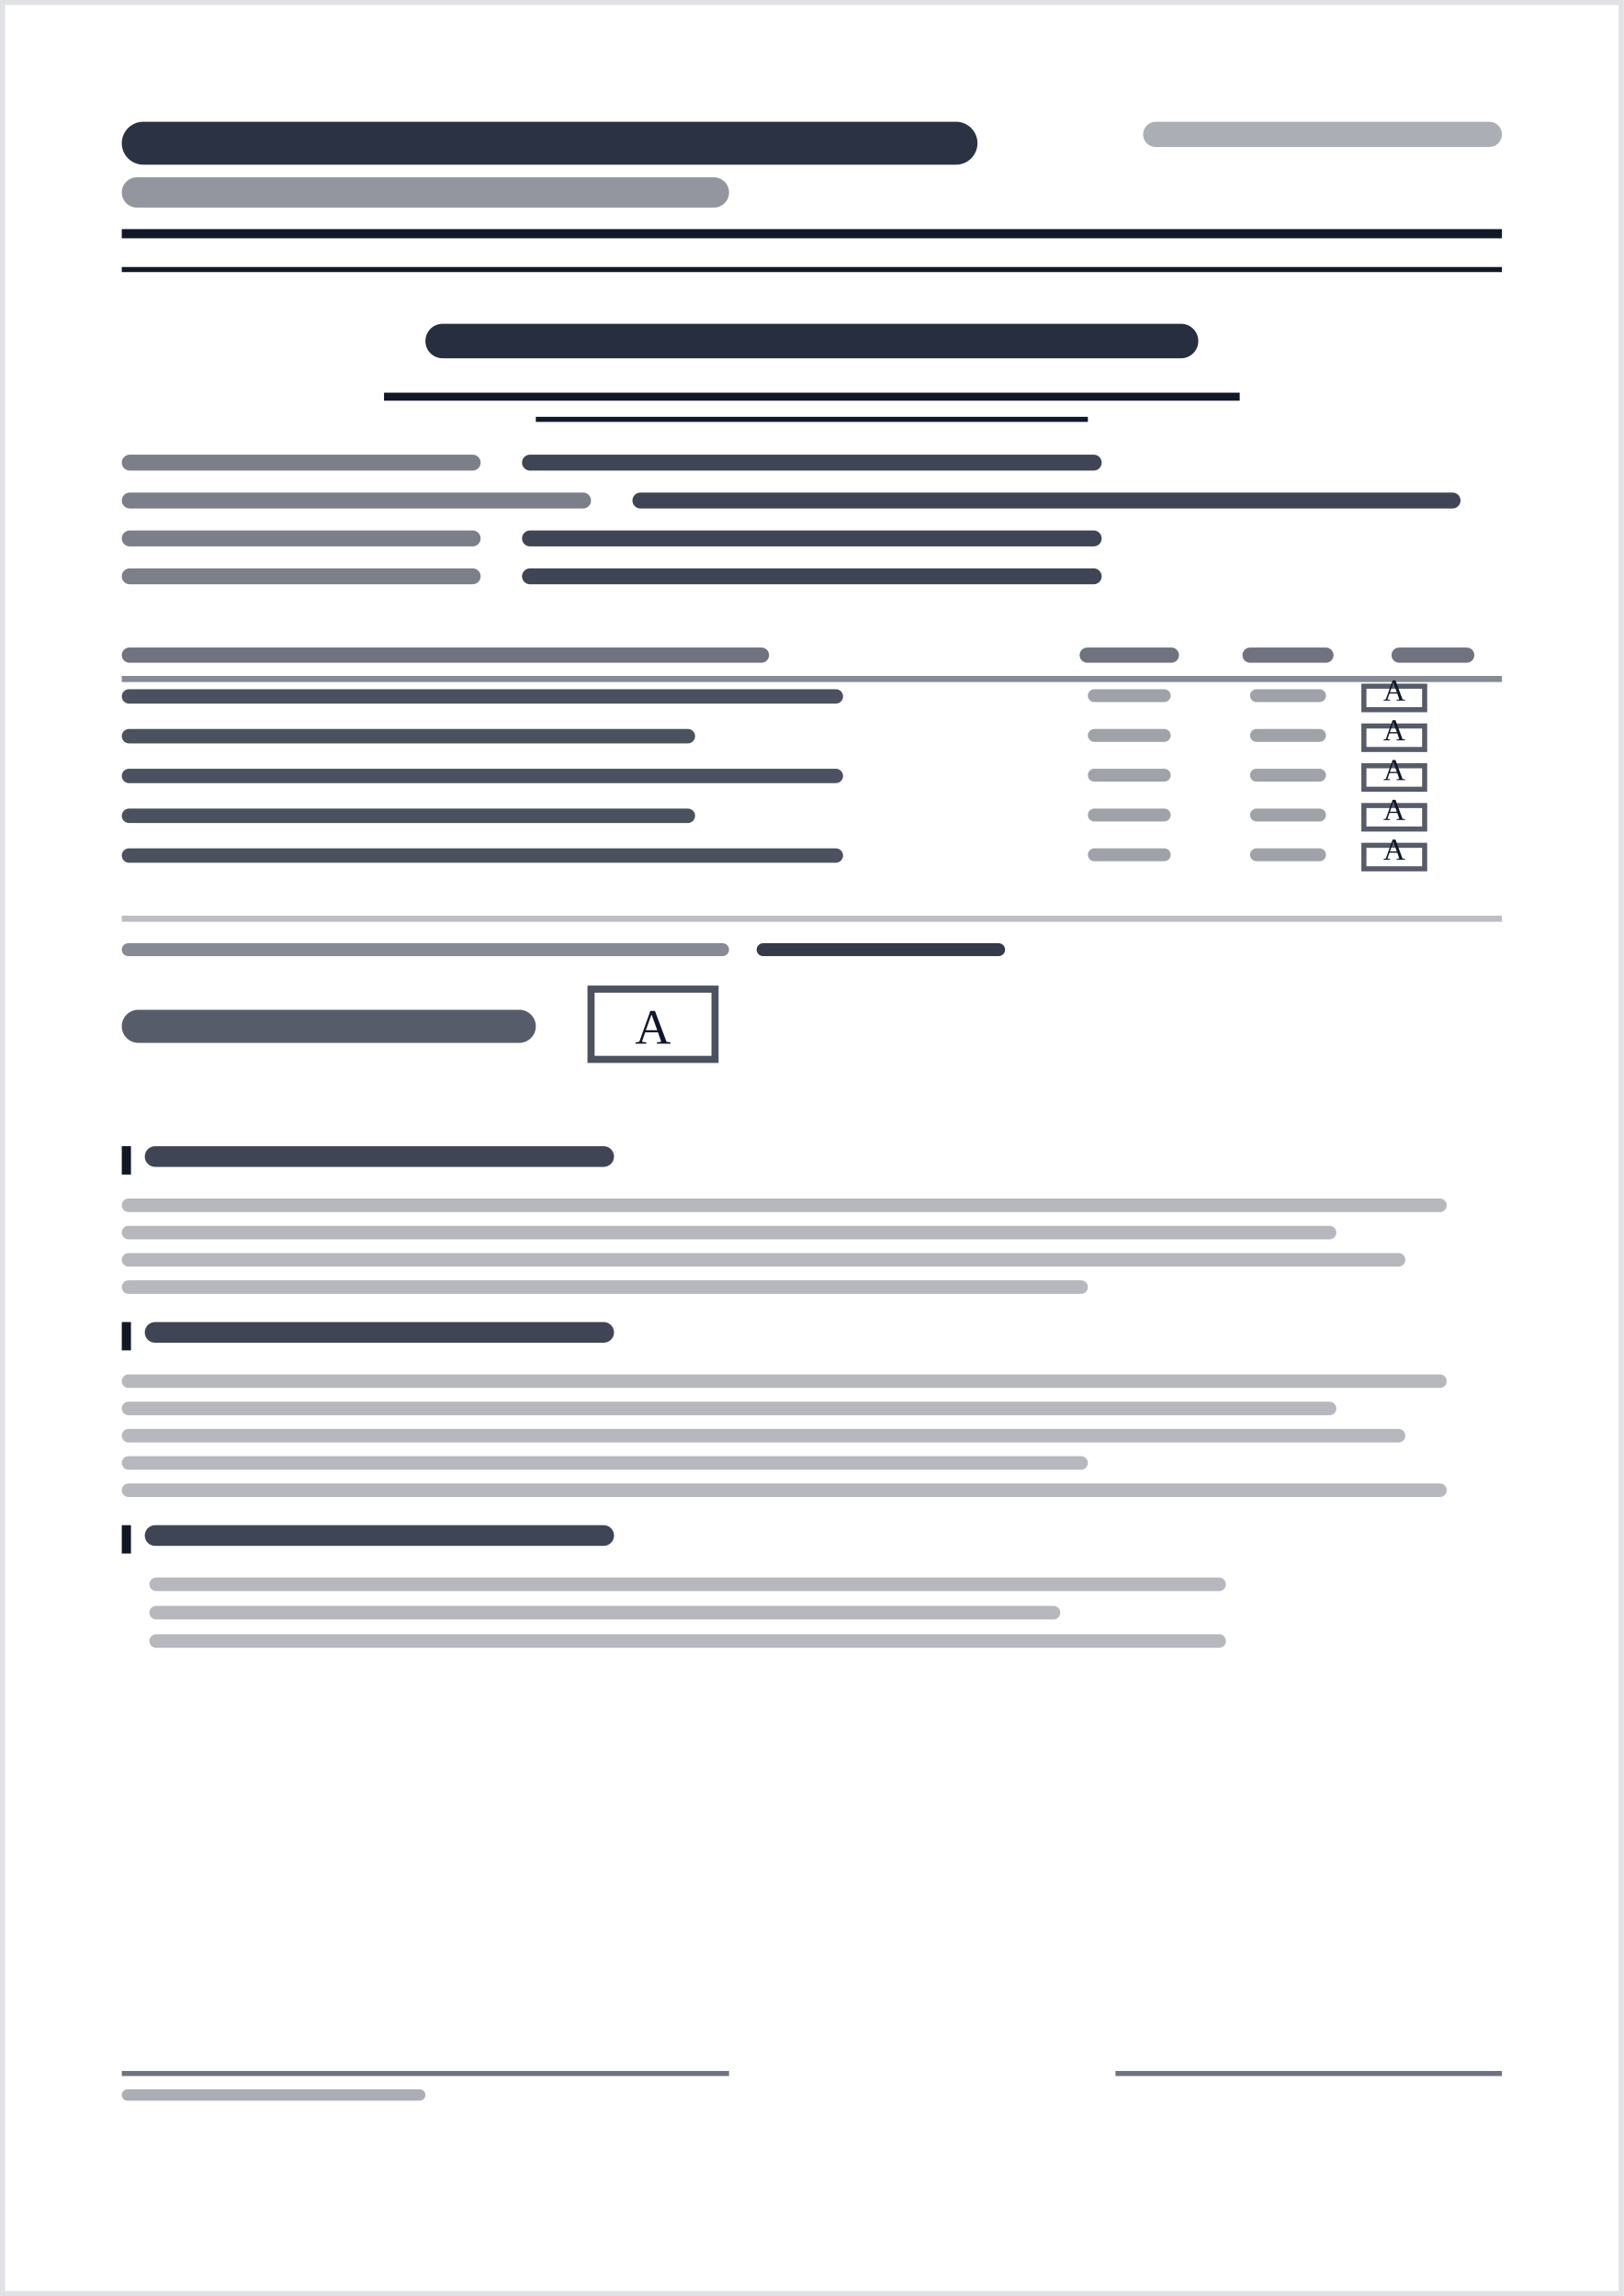
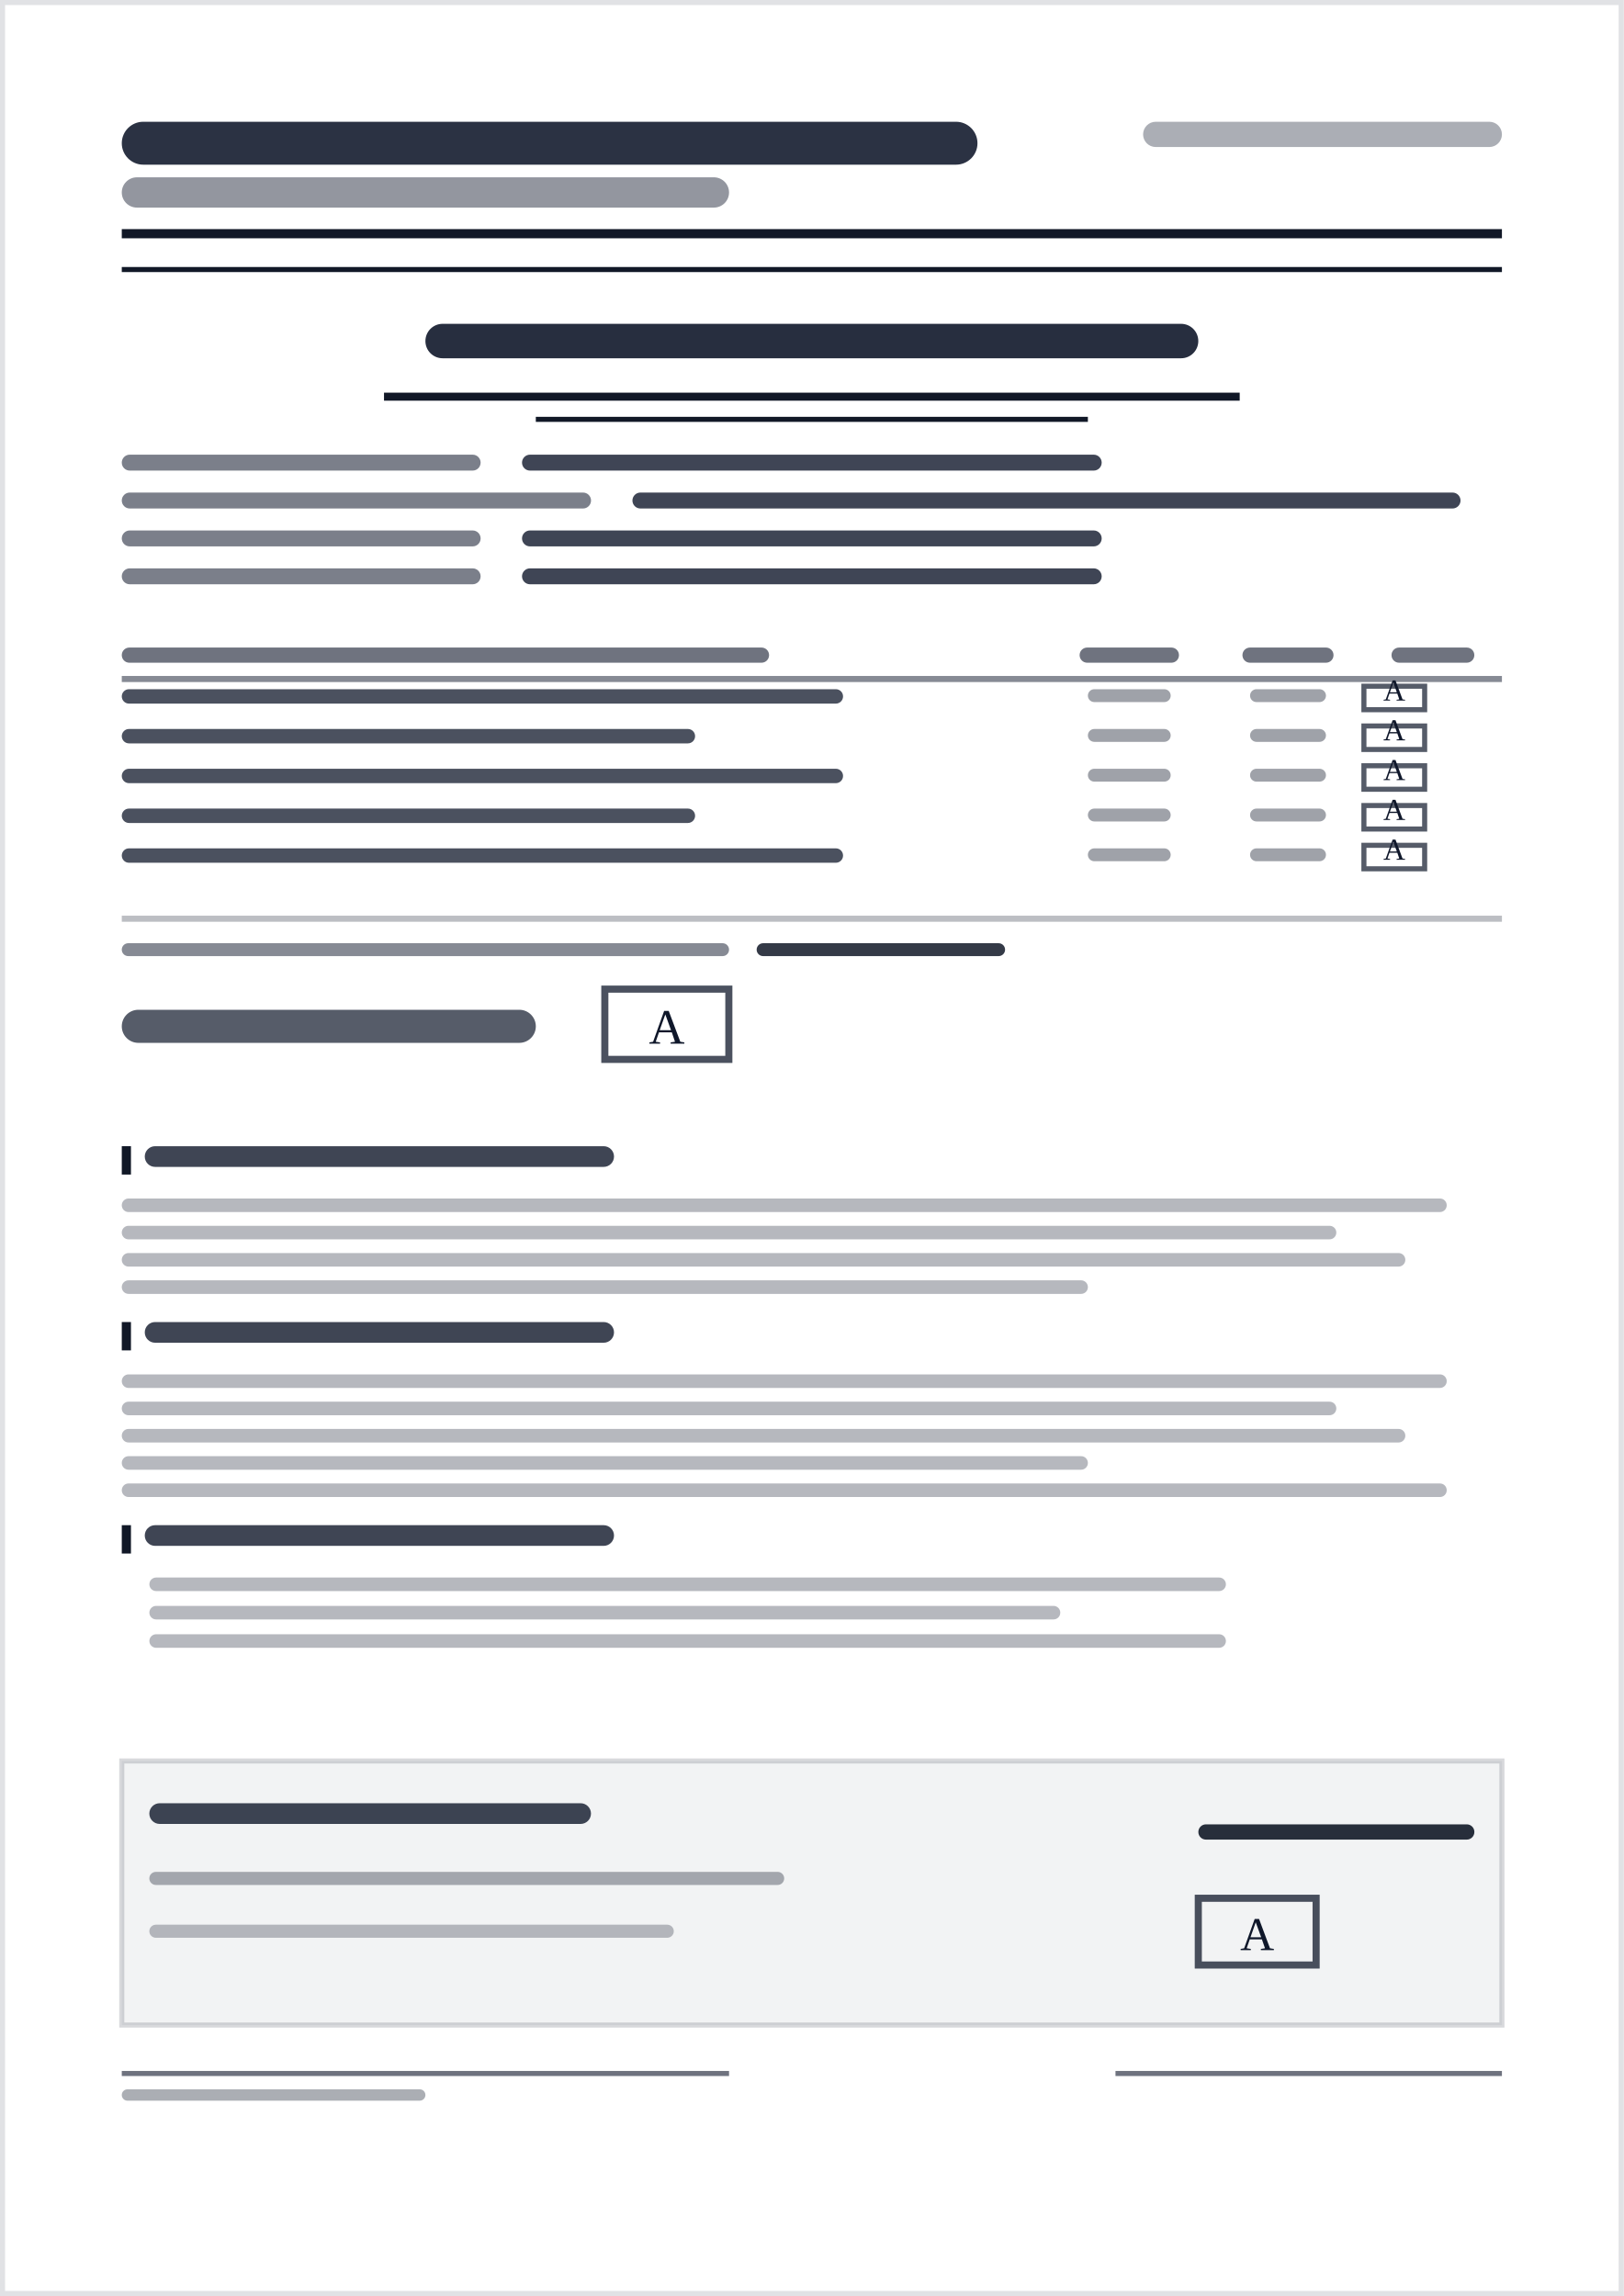
<svg xmlns="http://www.w3.org/2000/svg" width="320" height="452.57" viewBox="0 0 320 452.57" role="img" aria-label="iclr template preview">
  <rect width="320" height="452.57" fill="#FFFFFF" />
  <rect x="0.5" y="0.5" width="319" height="451.57" fill="none" stroke="#0F172A1f" />
  <rect x="24" y="24" width="168.64" height="8.46" rx="4.23" fill="#0F172A" opacity="0.88" />
  <rect x="24" y="34.95" width="119.68" height="5.97" rx="2.99" fill="#0F172A" opacity="0.45" />
  <rect x="225.28" y="24" width="70.72" height="4.98" rx="2.49" fill="#0F172A" opacity="0.35" />
  <rect x="24" y="45.16" width="272" height="1.81" fill="#111827" />
  <rect x="24" y="52.63" width="272" height="1" fill="#111827" />
  <rect x="83.84" y="63.83" width="152.32" height="6.79" rx="3.39" fill="#0F172A" opacity="0.9" />
  <rect x="75.68" y="77.4" width="168.64" height="1.58" fill="#111827" />
  <rect x="105.6" y="82.16" width="108.8" height="1" fill="#111827" />
  <rect x="24" y="89.62" width="70.72" height="3.14" rx="1.57" fill="#0F172A8c" opacity="1" />
  <rect x="102.88" y="89.62" width="114.24" height="3.14" rx="1.57" fill="#0F172A" opacity="0.8" />
  <rect x="24" y="97.09" width="92.48" height="3.14" rx="1.57" fill="#0F172A8c" opacity="1" />
  <rect x="124.64" y="97.09" width="163.2" height="3.14" rx="1.57" fill="#0F172A" opacity="0.8" />
  <rect x="24" y="104.56" width="70.72" height="3.14" rx="1.57" fill="#0F172A8c" opacity="1" />
  <rect x="102.88" y="104.56" width="114.24" height="3.14" rx="1.57" fill="#0F172A" opacity="0.8" />
  <rect x="24" y="112.03" width="70.72" height="3.14" rx="1.57" fill="#0F172A8c" opacity="1" />
  <rect x="102.88" y="112.03" width="114.24" height="3.14" rx="1.57" fill="#0F172A" opacity="0.8" />
  <rect x="24" y="127.64" width="127.57" height="2.99" rx="1.49" fill="#0F172A99" opacity="1" />
  <rect x="212.77" y="127.64" width="19.58" height="2.99" rx="1.49" fill="#0F172A99" opacity="1" />
  <rect x="244.86" y="127.64" width="17.95" height="2.99" rx="1.49" fill="#0F172A99" opacity="1" />
  <rect x="274.24" y="127.64" width="16.32" height="2.99" rx="1.49" fill="#0F172A99" opacity="1" />
  <rect x="24" y="133.24" width="272" height="1.2" fill="#0F172A80" />
  <rect x="24" y="135.85" width="142.15" height="2.84" rx="1.42" fill="#0F172Abf" opacity="1" />
  <rect x="214.4" y="135.85" width="16.32" height="2.54" rx="1.27" fill="#0F172A66" opacity="1" />
  <rect x="246.36" y="135.85" width="14.96" height="2.54" rx="1.27" fill="#0F172A66" opacity="1" />
  <rect x="268.8" y="135.26" width="11.97" height="4.63" fill="none" stroke="#0F172Ab3" stroke-width="1" />
  <text x="274.78" y="138.09" font-size="6" text-anchor="middle" font-family="Times New Roman, serif" fill="#0F172A">A</text>
  <rect x="24" y="143.69" width="112.99" height="2.84" rx="1.42" fill="#0F172Abf" opacity="1" />
  <rect x="214.4" y="143.69" width="16.32" height="2.54" rx="1.27" fill="#0F172A66" opacity="1" />
  <rect x="246.36" y="143.69" width="14.96" height="2.54" rx="1.27" fill="#0F172A66" opacity="1" />
  <rect x="268.8" y="143.1" width="11.97" height="4.63" fill="none" stroke="#0F172Ab3" stroke-width="1" />
  <text x="274.78" y="145.93" font-size="6" text-anchor="middle" font-family="Times New Roman, serif" fill="#0F172A">A</text>
  <rect x="24" y="151.53" width="142.15" height="2.84" rx="1.42" fill="#0F172Abf" opacity="1" />
  <rect x="214.4" y="151.53" width="16.32" height="2.54" rx="1.27" fill="#0F172A66" opacity="1" />
  <rect x="246.36" y="151.53" width="14.96" height="2.54" rx="1.27" fill="#0F172A66" opacity="1" />
  <rect x="268.8" y="150.94" width="11.97" height="4.63" fill="none" stroke="#0F172Ab3" stroke-width="1" />
  <text x="274.78" y="153.77" font-size="6" text-anchor="middle" font-family="Times New Roman, serif" fill="#0F172A">A</text>
  <rect x="24" y="159.38" width="112.99" height="2.84" rx="1.42" fill="#0F172Abf" opacity="1" />
  <rect x="214.4" y="159.38" width="16.32" height="2.54" rx="1.27" fill="#0F172A66" opacity="1" />
  <rect x="246.36" y="159.38" width="14.96" height="2.54" rx="1.27" fill="#0F172A66" opacity="1" />
  <rect x="268.8" y="158.78" width="11.97" height="4.63" fill="none" stroke="#0F172Ab3" stroke-width="1" />
  <text x="274.78" y="161.62" font-size="6" text-anchor="middle" font-family="Times New Roman, serif" fill="#0F172A">A</text>
  <rect x="24" y="167.22" width="142.15" height="2.84" rx="1.42" fill="#0F172Abf" opacity="1" />
  <rect x="214.4" y="167.22" width="16.32" height="2.54" rx="1.27" fill="#0F172A66" opacity="1" />
  <rect x="246.36" y="167.22" width="14.96" height="2.54" rx="1.27" fill="#0F172A66" opacity="1" />
  <rect x="268.8" y="166.62" width="11.97" height="4.63" fill="none" stroke="#0F172Ab3" stroke-width="1" />
  <text x="274.78" y="169.46" font-size="6" text-anchor="middle" font-family="Times New Roman, serif" fill="#0F172A">A</text>
  <rect x="24" y="180.49" width="272" height="1.2" fill="#0F172A47" />
  <rect x="24" y="185.92" width="119.68" height="2.54" rx="1.27" fill="#0F172A80" opacity="1" />
  <rect x="149.12" y="185.92" width="48.96" height="2.54" rx="1.27" fill="#111827" opacity="0.85" />
  <rect x="24" y="199.04" width="81.6" height="6.52" rx="3.26" fill="#0F172Ab3" opacity="1" />
-   <rect x="116.48" y="194.97" width="24.44" height="13.85" fill="none" stroke="#0F172Abf" stroke-width="1.4" />
-   <text x="128.7" y="205.72" font-size="9.78" text-anchor="middle" font-family="Times New Roman, serif" fill="#0F172A">A</text>
+   <rect x="119.2" y="194.97" width="24.44" height="13.85" fill="none" stroke="#0F172Abf" stroke-width="1.4" />
+   <text x="131.42" y="205.72" font-size="9.78" text-anchor="middle" font-family="Times New Roman, serif" fill="#0F172A">A</text>
  <rect x="24" y="225.93" width="1.81" height="5.59" fill="#111827" />
  <rect x="28.53" y="225.93" width="92.48" height="4.08" rx="2.04" fill="#0F172Acc" opacity="1" />
  <rect x="24" y="236.24" width="261.12" height="2.67" rx="1.33" fill="#0F172A4d" opacity="1" />
  <rect x="24" y="241.62" width="239.36" height="2.67" rx="1.33" fill="#0F172A4d" opacity="1" />
  <rect x="24" y="246.99" width="252.96" height="2.67" rx="1.33" fill="#0F172A4d" opacity="1" />
  <rect x="24" y="252.37" width="190.4" height="2.67" rx="1.33" fill="#0F172A4d" opacity="1" />
  <rect x="24" y="260.59" width="1.81" height="5.59" fill="#111827" />
  <rect x="28.53" y="260.59" width="92.48" height="4.08" rx="2.04" fill="#0F172Acc" opacity="1" />
  <rect x="24" y="270.91" width="261.12" height="2.67" rx="1.33" fill="#0F172A4d" opacity="1" />
  <rect x="24" y="276.29" width="239.36" height="2.67" rx="1.33" fill="#0F172A4d" opacity="1" />
  <rect x="24" y="281.66" width="252.96" height="2.67" rx="1.33" fill="#0F172A4d" opacity="1" />
  <rect x="24" y="287.03" width="190.4" height="2.67" rx="1.33" fill="#0F172A4d" opacity="1" />
  <rect x="24" y="292.41" width="261.12" height="2.67" rx="1.33" fill="#0F172A4d" opacity="1" />
  <rect x="24" y="300.63" width="1.81" height="5.59" fill="#111827" />
  <rect x="28.53" y="300.63" width="92.48" height="4.08" rx="2.04" fill="#0F172Acc" opacity="1" />
  <rect x="29.44" y="310.95" width="212.16" height="2.67" rx="1.33" fill="#0F172A4d" opacity="1" />
  <rect x="29.44" y="316.54" width="179.52" height="2.67" rx="1.33" fill="#0F172A4d" opacity="1" />
  <rect x="29.44" y="322.13" width="212.16" height="2.67" rx="1.33" fill="#0F172A4d" opacity="1" />
+   <rect x="24" y="347.11" width="272" height="52.05" fill="#0F172A0d" stroke="#0F172A29" />
+   <rect x="29.43" y="355.44" width="87.04" height="4.08" rx="2.04" fill="#0F172Acc" opacity="1" />
+   <rect x="29.43" y="368.97" width="125.12" height="2.58" rx="1.29" fill="#0F172A59" opacity="1" />
+   <rect x="29.43" y="379.38" width="103.36" height="2.58" rx="1.29" fill="#0F172A47" opacity="1" />
+   <rect x="236.17" y="359.6" width="54.4" height="3.01" rx="1.5" fill="#111827" opacity="0.9" />
+   <rect x="236.16" y="374.17" width="23.22" height="13.16" fill="none" stroke="#0F172Abf" stroke-width="1.4" />
+   <text x="247.77" y="384.39" font-size="9.29" text-anchor="middle" font-family="Times New Roman, serif" fill="#0F172A">A</text>
  <rect x="24" y="408.21" width="119.68" height="1" fill="#0F172A99" />
  <rect x="219.84" y="408.21" width="76.16" height="1" fill="#0F172A99" />
  <rect x="24" y="411.83" width="59.84" height="2.24" rx="1.12" fill="#0F172A59" opacity="1" />
</svg>
